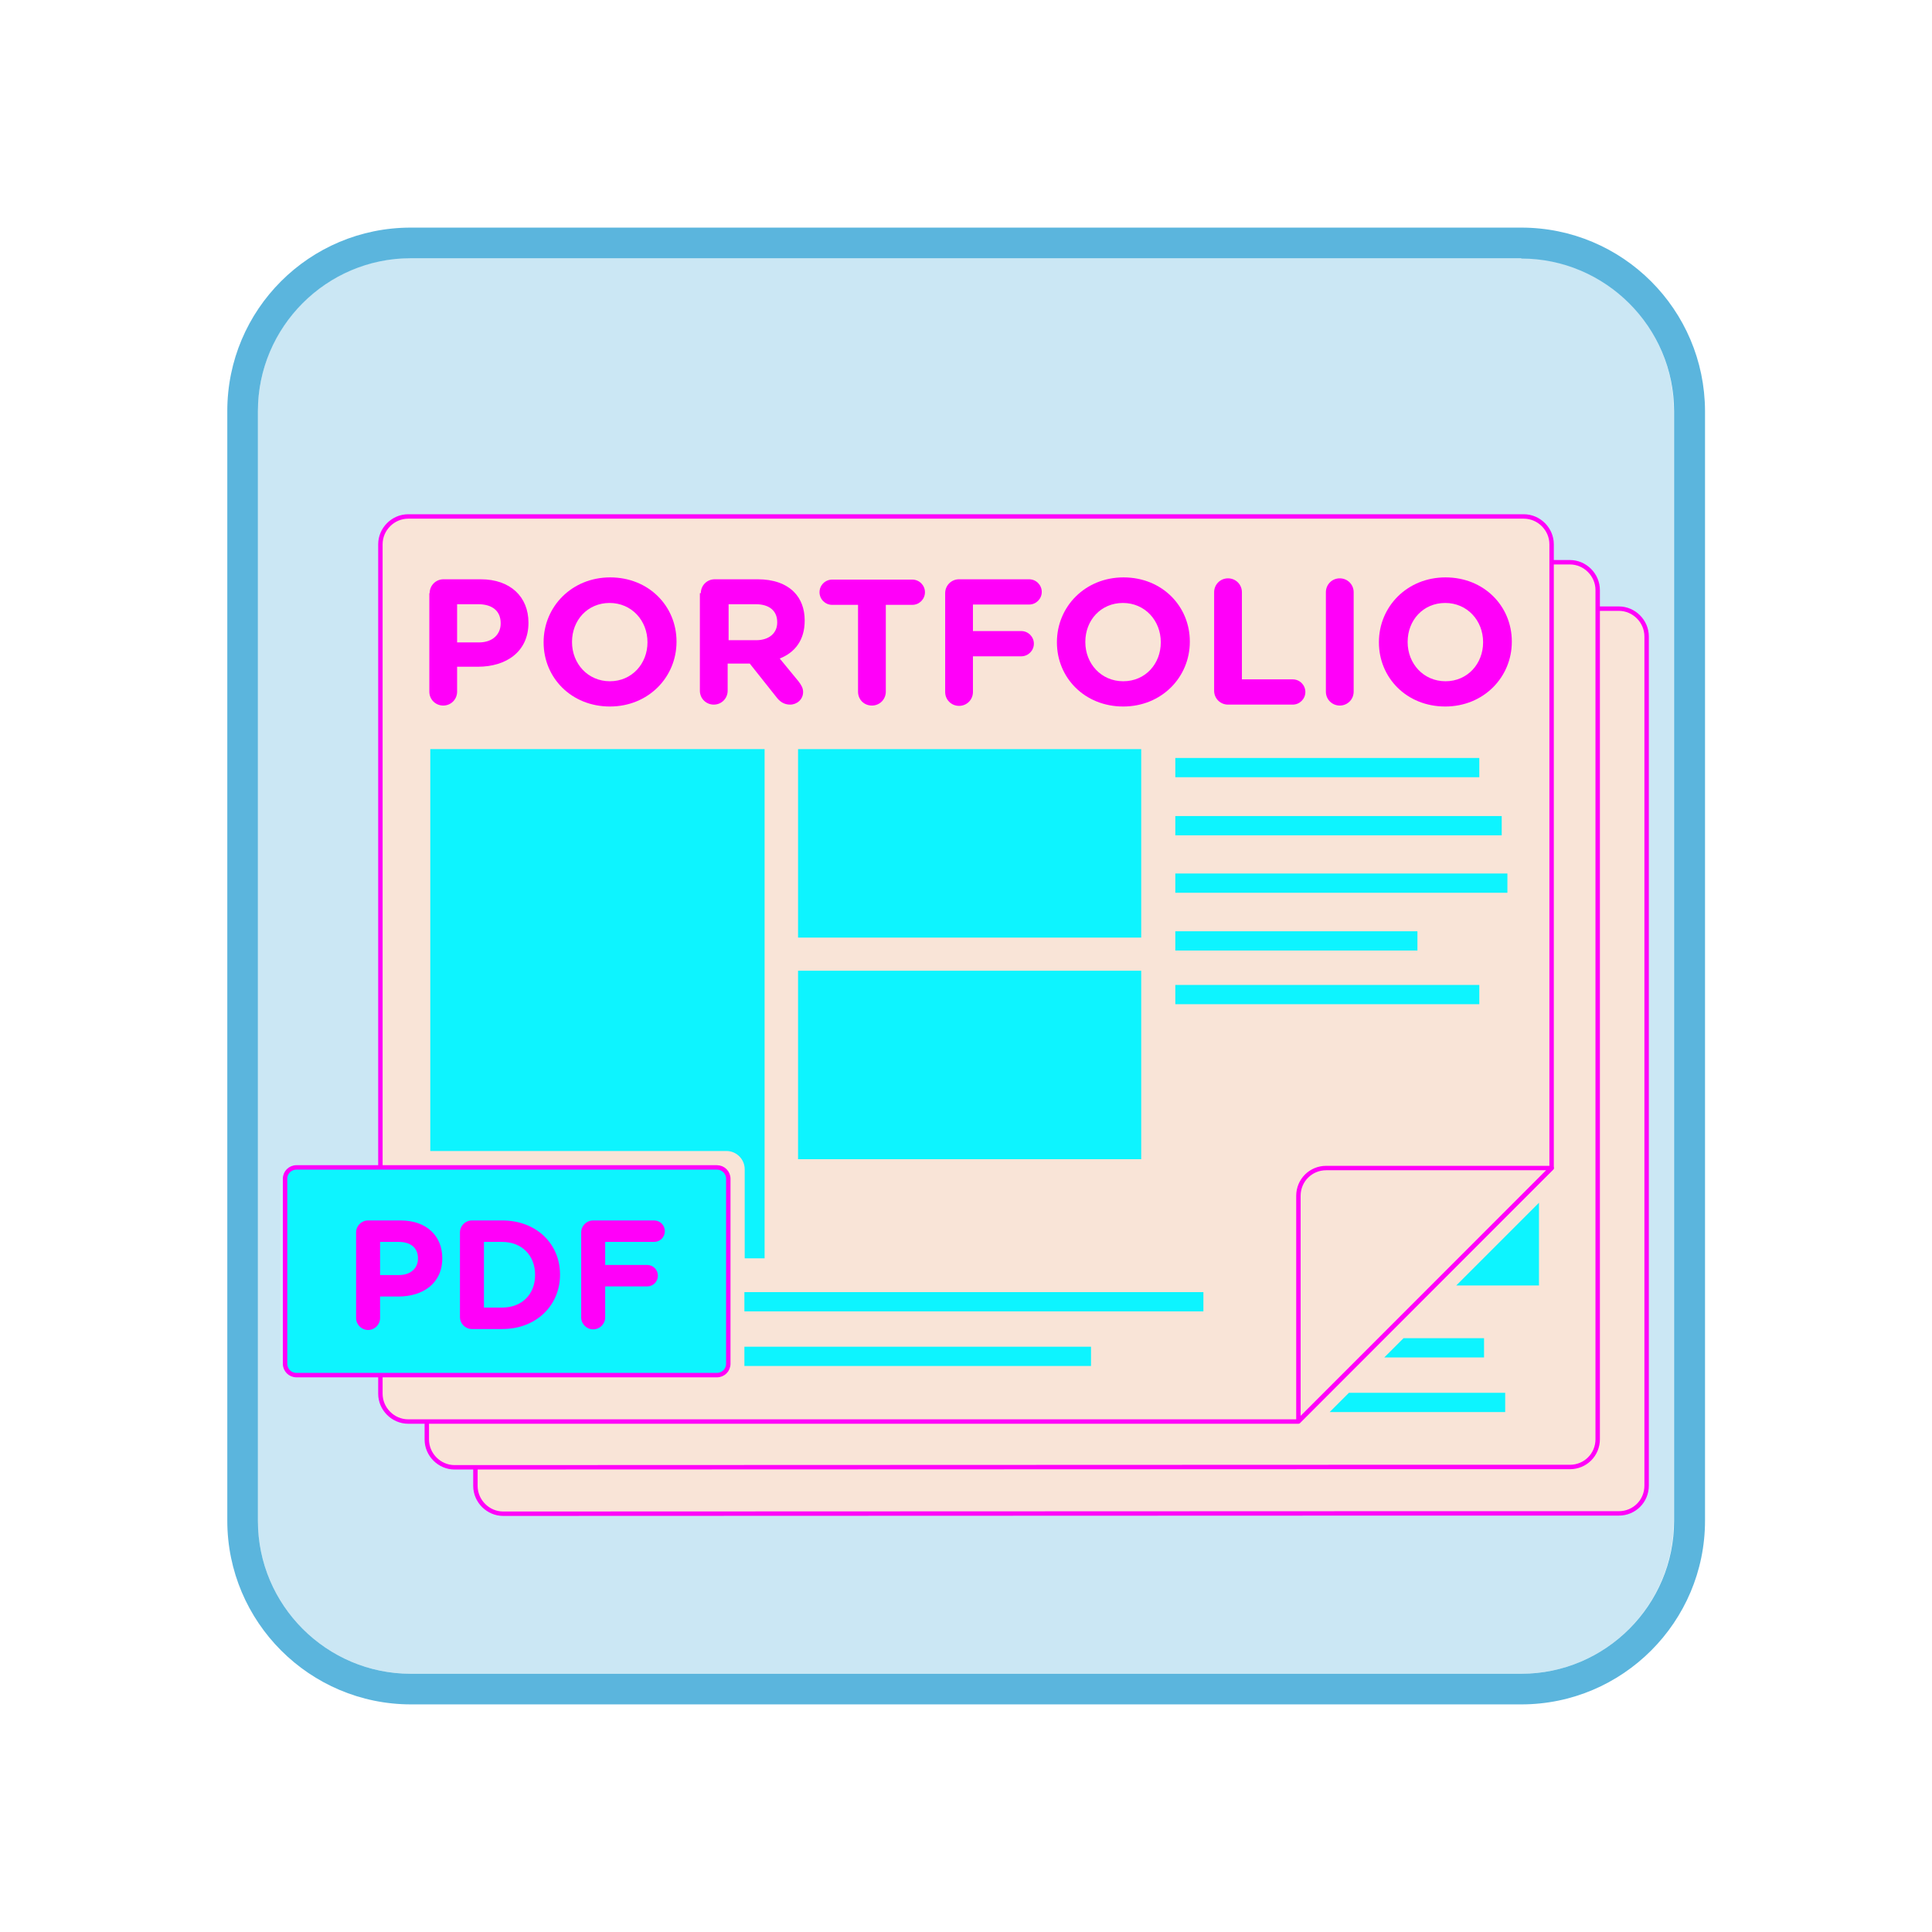
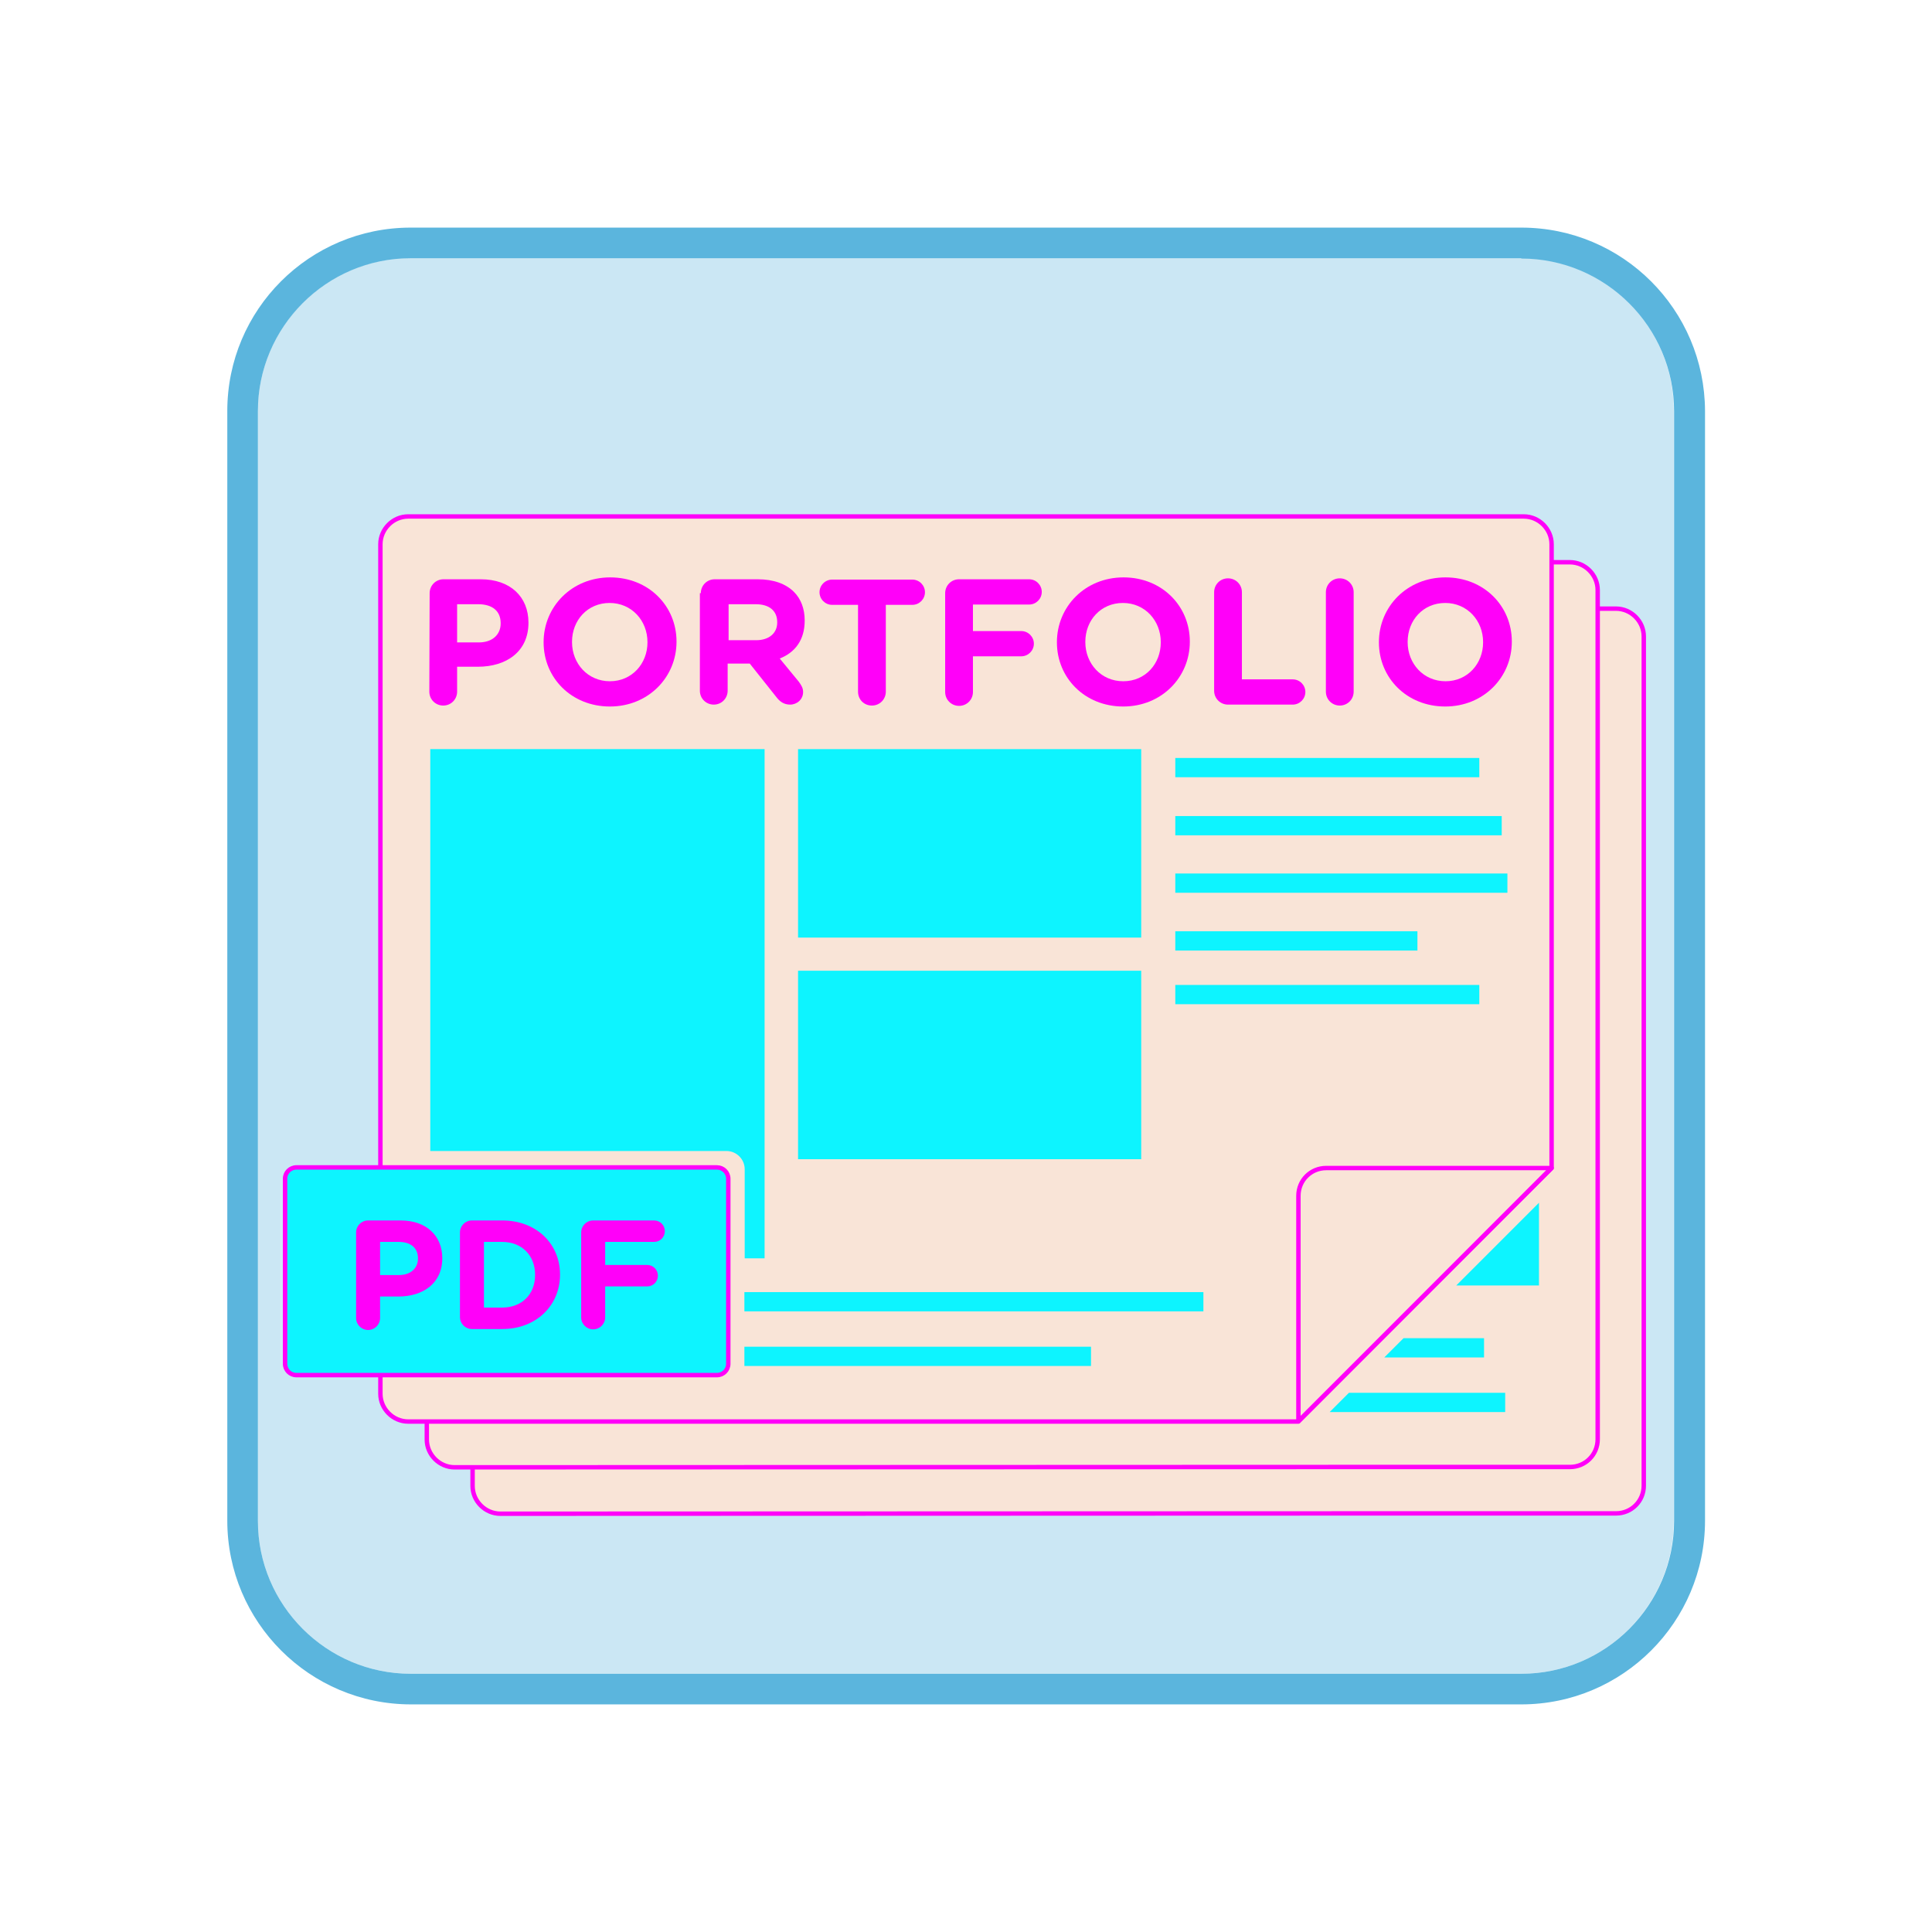
<svg xmlns="http://www.w3.org/2000/svg" version="1.1" id="Layer_1" x="0px" y="0px" viewBox="0 0 612 612" style="enable-background:new 0 0 612 612;" xml:space="preserve">
  <style type="text/css">
	.st0{fill:#5BB5DD;}
	.st1{opacity:0.32;fill:#5BB5DD;enable-background:new    ;}
	.st2{fill:#F9E4D7;}
	.st3{fill:none;stroke:#FF00F9;stroke-width:1.4;stroke-linecap:round;stroke-linejoin:round;stroke-miterlimit:10;}
	.st4{fill:none;stroke:#FF00F9;stroke-width:1.4;stroke-linejoin:round;stroke-miterlimit:10;}
	.st5{fill:#0DF4FF;}
	.st6{fill:none;stroke:#FF00F9;stroke-width:1.4;stroke-miterlimit:10;}
	.st7{enable-background:new    ;}
	.st8{fill:#FF00F9;}
</style>
  <g>
    <path class="st0" d="M481.9,81.9c26.6,0,48.4,21.7,48.4,48.4v351.5c0,26.6-21.7,48.4-48.4,48.4H130.1c-26.6,0-48.4-21.7-48.4-48.4   V130.2c0-26.6,21.7-48.4,48.4-48.4h351.8 M481.9,72.1H130.1C98,72.1,72,98.1,72,130.2v351.5c0,32.1,26.1,58.2,58.2,58.2h351.7   c32.1,0,58.2-26.1,58.2-58.2V130.2C540,98.1,514,72.1,481.9,72.1L481.9,72.1z" />
  </g>
  <path class="st1" d="M481.9,530.2H130.1c-26.6,0-48.4-21.7-48.4-48.4V130.1c0-26.6,21.7-48.4,48.4-48.4h351.7  c26.6,0,48.4,21.7,48.4,48.4v351.7C530.2,508.5,508.5,530.2,481.9,530.2z" />
  <g>
    <g>
-       <path class="st2" d="M441.5,479.4h71.3c4.9,0,8.8-3.9,8.8-8.8v-71.4l0,0l0,0V201.6c0-4.8-4-8.8-8.8-8.8H159.4    c-4.8,0-8.8,4-8.8,8.8v269.1c0,4.8,4,8.8,8.8,8.8L441.5,479.4L441.5,479.4z" />
-       <path class="st3" d="M441.5,479.4h71.3c4.9,0,8.8-3.9,8.8-8.8v-71.4l0,0l0,0V201.6c0-4.8-4-8.8-8.8-8.8H159.4    c-4.8,0-8.8,4-8.8,8.8v269.1c0,4.8,4,8.8,8.8,8.8L441.5,479.4L441.5,479.4z" />
+       <path class="st2" d="M440.6,479.4h71.3c4.9,0,8.8-3.9,8.8-8.8v-71.4l0,0l0,0V201.6c0-4.8-4-8.8-8.8-8.8H158.5    c-4.8,0-8.8,4-8.8,8.8v269.1c0,4.8,4,8.8,8.8,8.8L440.6,479.4L440.6,479.4z" />
+       <path class="st3" d="M440.6,479.4h71.3c4.9,0,8.8-3.9,8.8-8.8v-71.4l0,0l0,0V201.6c0-4.8-4-8.8-8.8-8.8H158.5    c-4.8,0-8.8,4-8.8,8.8v269.1c0,4.8,4,8.8,8.8,8.8L440.6,479.4L440.6,479.4z" />
    </g>
    <g>
      <path class="st2" d="M426,464.7h71.3c4.9,0,8.8-3.9,8.8-8.8v-71.4l0,0l0,0V186.9c0-4.8-4-8.8-8.8-8.8H144c-4.8,0-8.8,4-8.8,8.8    V456c0,4.8,4,8.8,8.8,8.8L426,464.7L426,464.7z" />
      <path class="st3" d="M426,464.7h71.3c4.9,0,8.8-3.9,8.8-8.8v-71.4l0,0l0,0V186.9c0-4.8-4-8.8-8.8-8.8H144c-4.8,0-8.8,4-8.8,8.8    V456c0,4.8,4,8.8,8.8,8.8L426,464.7L426,464.7z" />
    </g>
    <path class="st2" d="M491.5,370V172.4c0-4.8-4-8.8-8.8-8.8H129.3c-4.8,0-8.8,4-8.8,8.8v269.1c0,4.8,4,8.8,8.8,8.8h282L491.5,370z" />
    <path class="st4" d="M491.5,370V172.4c0-4.8-4-8.8-8.8-8.8H129.3c-4.8,0-8.8,4-8.8,8.8v269.1c0,4.8,4,8.8,8.8,8.8h282L491.5,370z" />
    <path class="st5" d="M227.1,435.6H93.9c-2,0-3.6-1.6-3.6-3.6v-58.6c0-2,1.6-3.6,3.6-3.6h133.2c2,0,3.6,1.6,3.6,3.6V432   C230.7,434,229.1,435.6,227.1,435.6z" />
    <path class="st3" d="M411.3,378.8v71.4l80.2-80.2h-71.4C415.2,370,411.3,373.9,411.3,378.8z" />
    <path class="st6" d="M227.1,435.6H93.9c-2,0-3.6-1.6-3.6-3.6v-58.6c0-2,1.6-3.6,3.6-3.6h133.2c2,0,3.6,1.6,3.6,3.6V432   C230.7,434,229.1,435.6,227.1,435.6z" />
    <g>
      <g class="st7">
        <path class="st8" d="M112.8,390.4c0-2.1,1.7-3.8,3.8-3.8h10.3c8.2,0,13.2,4.9,13.2,11.9v0.1c0,8-6.2,12.1-13.9,12.1h-5.8v6.8     c0,2.1-1.7,3.8-3.8,3.8s-3.8-1.7-3.8-3.8C112.8,417.5,112.8,390.4,112.8,390.4z M126.4,403.9c3.8,0,6-2.3,6-5.2v-0.1     c0-3.4-2.4-5.2-6.1-5.2h-5.9v10.5L126.4,403.9L126.4,403.9z" />
        <path class="st8" d="M145.7,390.4c0-2.1,1.7-3.8,3.8-3.8h9.6c10.8,0,18.3,7.4,18.3,17.1v0.1c0,9.7-7.5,17.2-18.3,17.2h-9.6     c-2.1,0-3.8-1.7-3.8-3.8V390.4z M159.1,414.2c6.2,0,10.4-4.2,10.4-10.3v-0.1c0-6.1-4.2-10.4-10.4-10.4h-5.8v20.8H159.1z" />
        <path class="st8" d="M184.1,390.4c0-2.1,1.7-3.8,3.8-3.8h19.3c1.9,0,3.4,1.5,3.4,3.4s-1.5,3.4-3.4,3.4h-15.5v7.3H205     c1.9,0,3.4,1.5,3.4,3.4s-1.5,3.4-3.4,3.4h-13.3v9.8c0,2.1-1.7,3.8-3.8,3.8s-3.8-1.7-3.8-3.8L184.1,390.4L184.1,390.4z" />
      </g>
    </g>
    <g class="st7">
-       <path class="st8" d="M136.1,187.9c0-2.4,1.9-4.4,4.4-4.4h11.8c9.4,0,15.1,5.6,15.1,13.7v0.1c0,9.2-7.1,13.9-16,13.9h-6.6v7.9    c0,2.4-1.9,4.4-4.4,4.4c-2.4,0-4.4-1.9-4.4-4.4V187.9z M151.7,203.5c4.4,0,6.9-2.6,6.9-6v-0.1c0-3.9-2.7-6-7.1-6h-6.7v12.1H151.7z    " />
+       <path class="st8" d="M136.1,187.9c0-2.4,1.9-4.4,4.4-4.4h11.8c9.4,0,15.1,5.6,15.1,13.7v0.1c0,9.2-7.1,13.9-16,13.9h-6.6v7.9    c0,2.4-1.9,4.4-4.4,4.4c-2.4,0-4.4-1.9-4.4-4.4L136.1,187.9L136.1,187.9z M151.7,203.5c4.4,0,6.9-2.6,6.9-6v-0.1    c0-3.9-2.7-6-7.1-6h-6.7v12.1H151.7z" />
      <path class="st8" d="M172.2,203.5v-0.1c0-11.2,8.9-20.5,21.1-20.5s21,9.1,21,20.3v0.1c0,11.2-8.9,20.5-21.1,20.5    S172.2,214.7,172.2,203.5z M205.1,203.5v-0.1c0-6.8-5-12.4-12-12.4s-11.9,5.5-11.9,12.3v0.1c0,6.8,5,12.4,12,12.4    C200.2,215.8,205.1,210.2,205.1,203.5z" />
-       <path class="st8" d="M222,187.9c0-2.4,1.9-4.4,4.4-4.4H240c5,0,8.9,1.4,11.5,4c2.2,2.2,3.4,5.3,3.4,9v0.1c0,6.2-3.1,10.1-7.9,12    l6,7.3c0.8,1.1,1.4,2,1.4,3.3c0,2.4-2,4-4.1,4c-2,0-3.3-1-4.3-2.3l-8.5-10.7h-7v8.6c0,2.4-1.9,4.4-4.4,4.4c-2.4,0-4.4-1.9-4.4-4.4    V187.9z M239.5,202.8c4.2,0,6.7-2.3,6.7-5.6v-0.1c0-3.7-2.6-5.7-6.8-5.7h-8.6v11.4H239.5z" />
-       <path class="st8" d="M272,191.6h-8.4c-2.2,0-4-1.8-4-4s1.8-4,4-4h25.4c2.2,0,4,1.8,4,4s-1.8,4-4,4h-8.4v27.5    c0,2.4-1.9,4.4-4.4,4.4s-4.4-1.9-4.4-4.4V191.6z" />
-       <path class="st8" d="M299.4,187.9c0-2.4,1.9-4.4,4.4-4.4H326c2.2,0,4,1.8,4,4s-1.8,4-4,4h-17.8v8.4h15.3c2.2,0,4,1.8,4,4    s-1.8,4-4,4h-15.3v11.3c0,2.4-1.9,4.4-4.4,4.4c-2.4,0-4.4-1.9-4.4-4.4V187.9z" />
-       <path class="st8" d="M334.8,203.5v-0.1c0-11.2,8.9-20.5,21.1-20.5s21,9.1,21,20.3v0.1c0,11.2-8.9,20.5-21.1,20.5    S334.8,214.7,334.8,203.5z M367.7,203.5v-0.1c0-6.8-5-12.4-12-12.4c-7,0-11.9,5.5-11.9,12.3v0.1c0,6.8,5,12.4,12,12.4    C362.9,215.8,367.7,210.2,367.7,203.5z" />
-       <path class="st8" d="M384.6,187.6c0-2.4,1.9-4.4,4.4-4.4c2.4,0,4.4,1.9,4.4,4.4v27.6h16.1c2.2,0,4,1.8,4,4s-1.8,4-4,4h-20.5    c-2.4,0-4.4-1.9-4.4-4.4V187.6z" />
+       <path class="st8" d="M222,187.9c0-2.4,1.9-4.4,4.4-4.4H240c5,0,8.9,1.4,11.5,4c2.2,2.2,3.4,5.3,3.4,9v0.1c0,6.2-3.1,10.1-7.9,12    l6,7.3c0.8,1.1,1.4,2,1.4,3.3c0,2.4-2,4-4.1,4c-2,0-3.3-1-4.3-2.3l-8.5-10.7h-7v8.6c0,2.4-1.9,4.4-4.4,4.4c-2.4,0-4.4-1.9-4.4-4.4    v-30.9H222z M239.5,202.8c4.2,0,6.7-2.3,6.7-5.6v-0.1c0-3.7-2.6-5.7-6.8-5.7h-8.6v11.4L239.5,202.8L239.5,202.8z" />
+       <path class="st8" d="M272,191.6h-8.4c-2.2,0-4-1.8-4-4s1.8-4,4-4H289c2.2,0,4,1.8,4,4s-1.8,4-4,4h-8.4v27.5c0,2.4-1.9,4.4-4.4,4.4    s-4.4-1.9-4.4-4.4v-27.5H272z" />
+       <path class="st8" d="M299.4,187.9c0-2.4,1.9-4.4,4.4-4.4H326c2.2,0,4,1.8,4,4s-1.8,4-4,4h-17.8v8.4h15.3c2.2,0,4,1.8,4,4    s-1.8,4-4,4h-15.3v11.3c0,2.4-1.9,4.4-4.4,4.4c-2.4,0-4.4-1.9-4.4-4.4L299.4,187.9L299.4,187.9z" />
+       <path class="st8" d="M334.8,203.5v-0.1c0-11.2,8.9-20.5,21.1-20.5s21,9.1,21,20.3v0.1c0,11.2-8.9,20.5-21.1,20.5    S334.8,214.7,334.8,203.5z M367.7,203.5v-0.1c0-6.8-5-12.4-12-12.4s-11.9,5.5-11.9,12.3v0.1c0,6.8,5,12.4,12,12.4    C362.9,215.8,367.7,210.2,367.7,203.5z" />
+       <path class="st8" d="M384.6,187.6c0-2.4,1.9-4.4,4.4-4.4c2.4,0,4.4,1.9,4.4,4.4v27.6h16.1c2.2,0,4,1.8,4,4s-1.8,4-4,4H389    c-2.4,0-4.4-1.9-4.4-4.4V187.6z" />
      <path class="st8" d="M420,187.6c0-2.4,1.9-4.4,4.4-4.4c2.4,0,4.4,1.9,4.4,4.4v31.5c0,2.4-1.9,4.4-4.4,4.4c-2.4,0-4.4-1.9-4.4-4.4    V187.6z" />
-       <path class="st8" d="M436.8,203.5v-0.1c0-11.2,8.9-20.5,21.1-20.5s21,9.1,21,20.3v0.1c0,11.2-8.9,20.5-21.1,20.5    S436.8,214.7,436.8,203.5z M469.8,203.5v-0.1c0-6.8-5-12.4-12-12.4c-7,0-11.9,5.5-11.9,12.3v0.1c0,6.8,5,12.4,12,12.4    C464.9,215.8,469.8,210.2,469.8,203.5z" />
+       <path class="st8" d="M436.8,203.5v-0.1c0-11.2,8.9-20.5,21.1-20.5s21,9.1,21,20.3v0.1c0,11.2-8.9,20.5-21.1,20.5    S436.8,214.7,436.8,203.5z M469.8,203.5v-0.1c0-6.8-5-12.4-12-12.4s-11.9,5.5-11.9,12.3v0.1c0,6.8,5,12.4,12,12.4    S469.8,210.2,469.8,203.5z" />
    </g>
    <path class="st5" d="M136.3,237.3v127.3h93.8c3.2,0,5.8,2.6,5.8,5.8v28.2h6.3V237.3H136.3z" />
    <rect x="252.8" y="237.3" class="st5" width="108.7" height="59.7" />
    <rect x="252.8" y="307.5" class="st5" width="108.7" height="59.7" />
    <rect x="235.8" y="426.6" class="st5" width="109.8" height="6.1" />
    <rect x="235.8" y="409.3" class="st5" width="145.4" height="6.1" />
    <rect x="372.3" y="240.1" class="st5" width="96.3" height="6.1" />
    <rect x="372.3" y="258.5" class="st5" width="103.4" height="6.1" />
    <rect x="372.3" y="312" class="st5" width="96.3" height="6.1" />
    <rect x="372.3" y="276.7" class="st5" width="105.2" height="6.1" />
    <rect x="372.3" y="295" class="st5" width="76.7" height="6.1" />
    <path class="st5" d="M461.3,407.2h26.2V381L461.3,407.2z M470.1,423.9h-25.5l-6.1,6.1h31.6V423.9z M421.2,447.3h55.6v-6.1h-49.5   L421.2,447.3z" />
  </g>
</svg>
